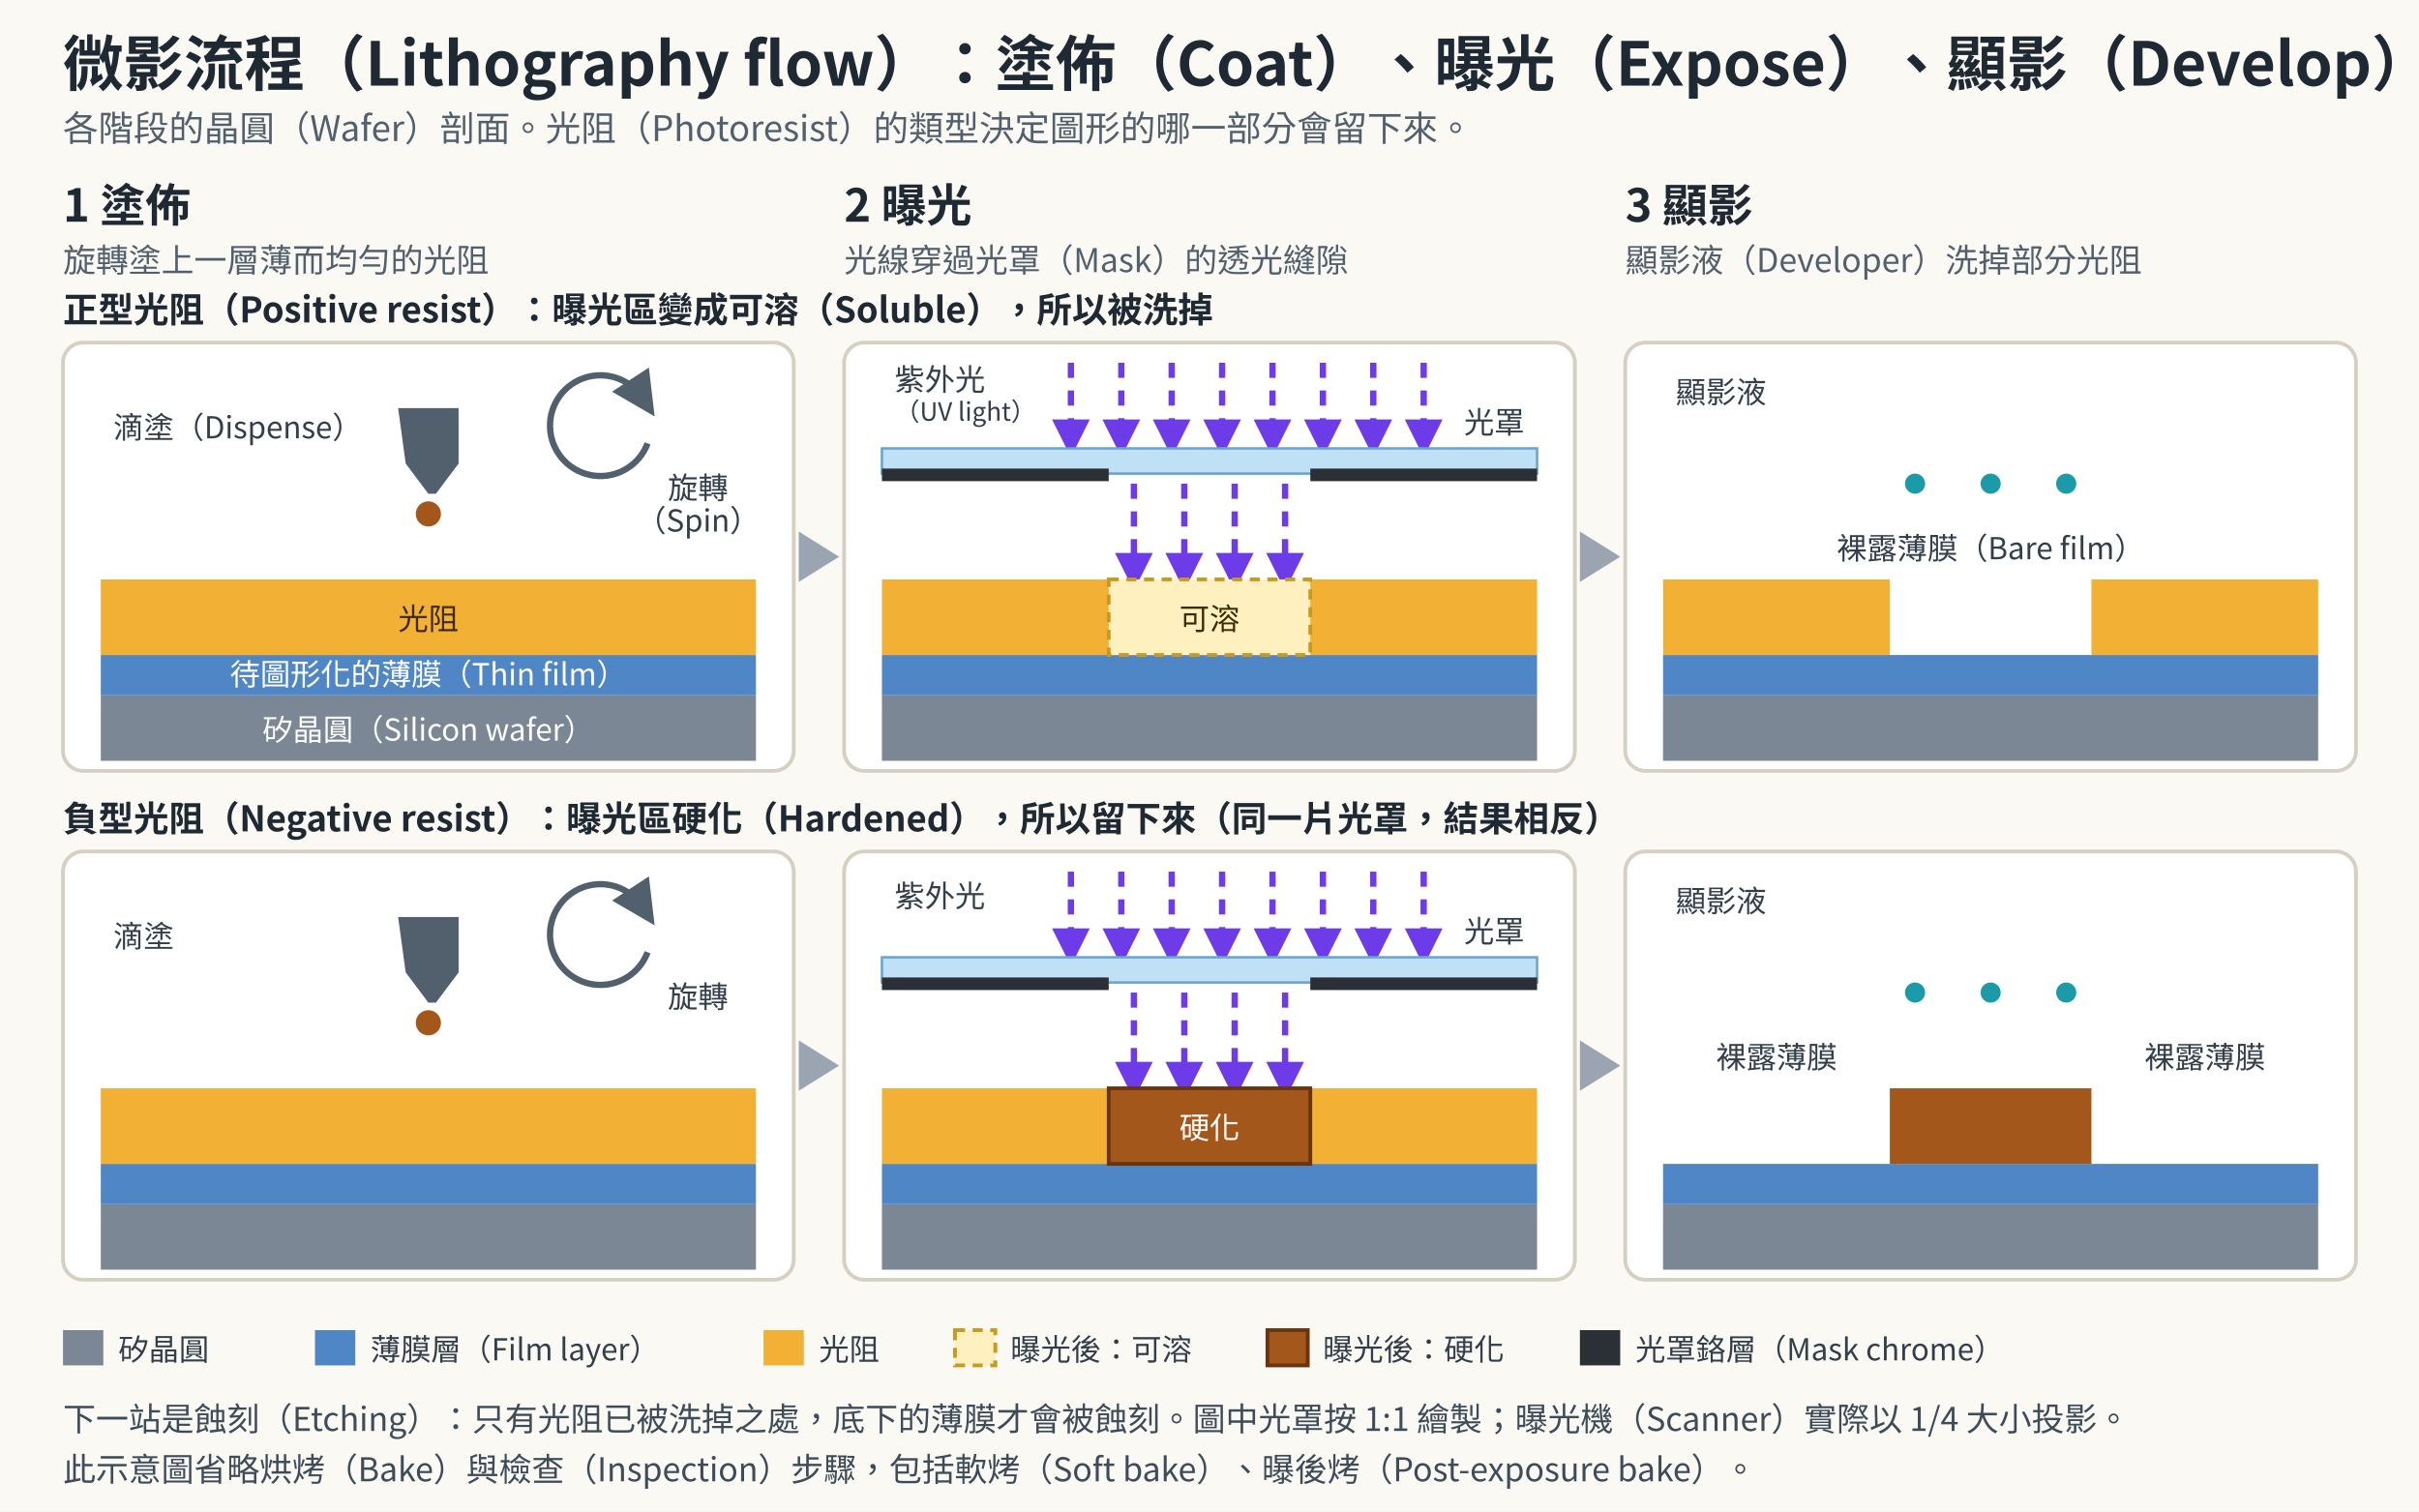
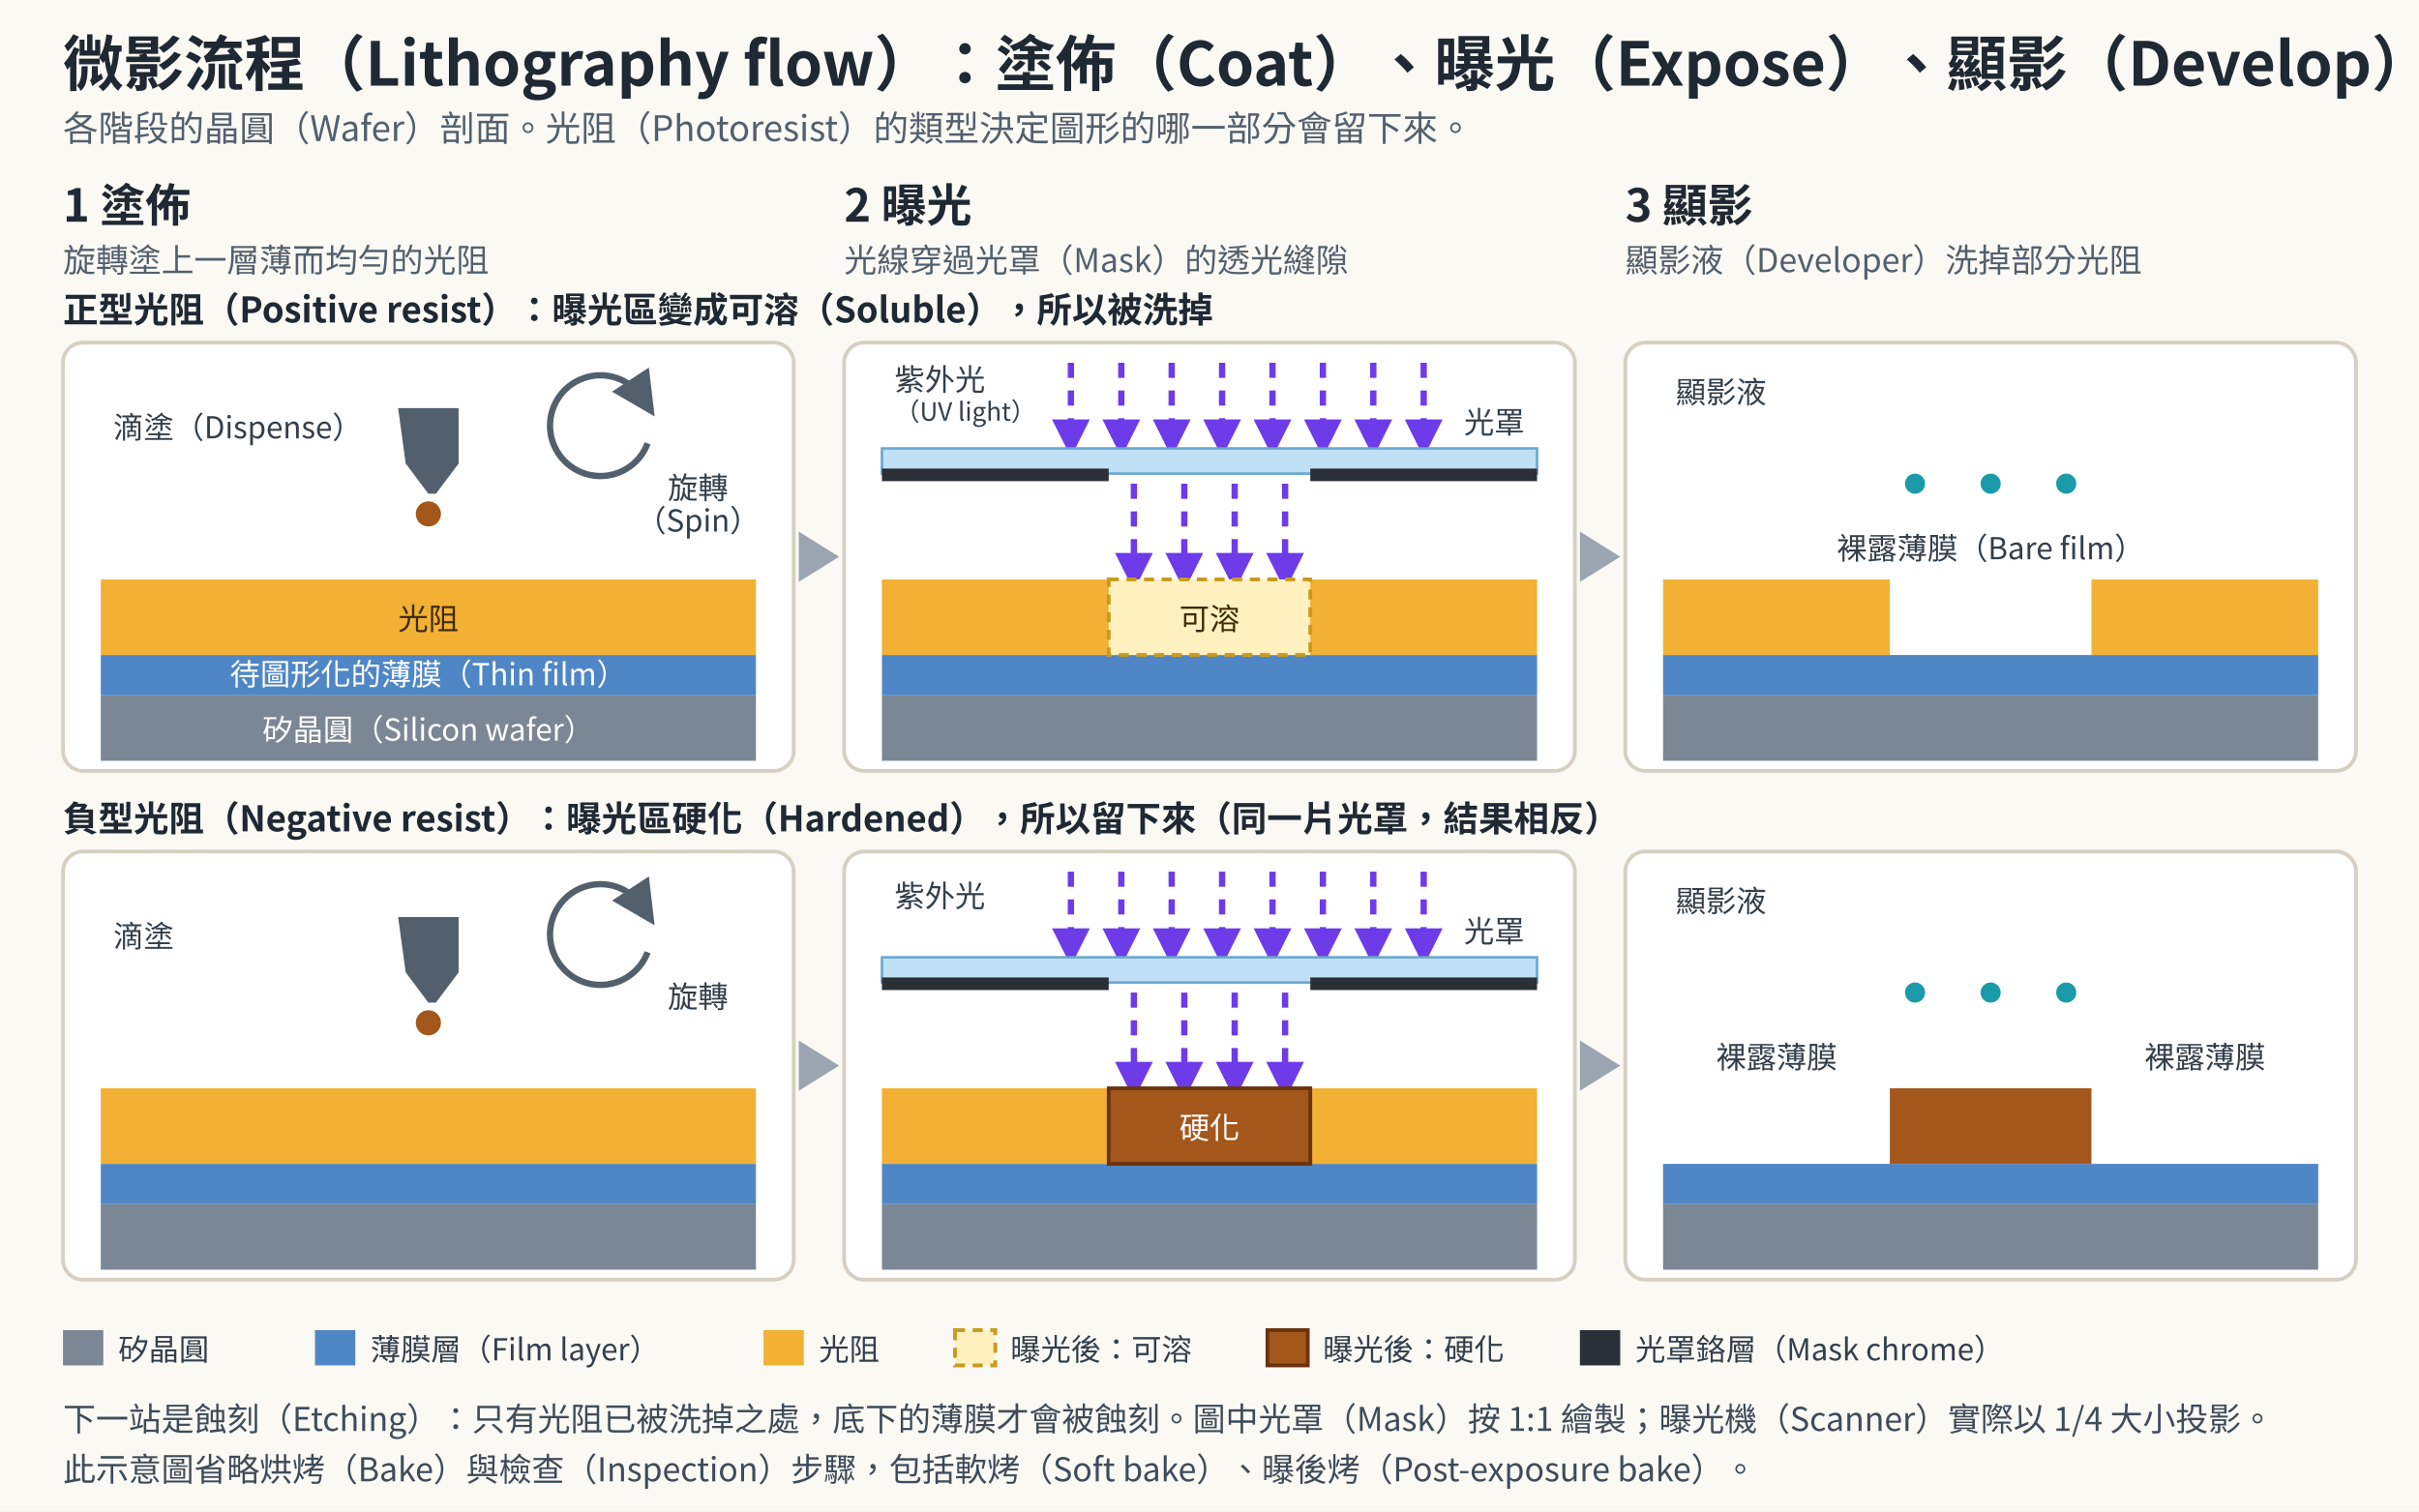
<svg xmlns="http://www.w3.org/2000/svg" xml:lang="zh-Hant-TW" viewBox="0 0 960 600" width="960" height="600" role="img" aria-labelledby="t d">
  <style>
text{font-family:"Noto Sans TC","PingFang TC","Microsoft JhengHei","Noto Sans CJK TC",system-ui,-apple-system,"Segoe UI",Roboto,sans-serif;fill:#1f2933}
.bg{fill:#fbf9f4}
.pbg{fill:#fff;stroke:#d6d0c2;stroke-width:1.5}
.glow{fill:none;stroke:#e8590c;stroke-width:3.5;opacity:0}
.sub{fill:#7b8794}.film{fill:#4f86c6}
.res{fill:#f2b134}.resN{fill:#a4571a}
.expP{fill:#fff1bf;stroke:#c99a1e;stroke-width:1.5;stroke-dasharray:4 3}
.expN{fill:#a4571a;stroke:#6b3410;stroke-width:1.5}
.quartz{fill:#bfe0f5;stroke:#6aa6cf;stroke-width:1}.chrome{fill:#2b2f36}
.beam{stroke:#6d3be8;stroke-width:2.5;stroke-dasharray:6 5}
.nozzle{fill:#52606d}.drop{fill:#a4571a}.ddrop{fill:#1b9aaa}
.spin{fill:none;stroke:#52606d;stroke-width:2.5}
.ovl{fill:#f2b134;opacity:0}
.t1{font-size:24px;font-weight:700}.t2{font-size:14px;fill:#52606d}
.h{font-size:18px;font-weight:700}.hs{font-size:13px;fill:#52606d}
.ban{font-size:14px;font-weight:700}
.lab{font-size:12px;fill:#323f4b}.lab.w{fill:#fff}.lab.d{fill:#3d2a00}
.note{font-size:13px;fill:#3e4c59}.leg{font-size:12px;fill:#323f4b}
.arr{fill:#9aa5b1}
@keyframes gc{0%{opacity:1}30%{opacity:1}33%{opacity:0}100%{opacity:0}}
@keyframes ge{0%{opacity:0}33%{opacity:0}36%{opacity:1}63%{opacity:1}66%{opacity:0}100%{opacity:0}}
@keyframes gd{0%{opacity:0}66%{opacity:0}69%{opacity:1}97%{opacity:1}100%{opacity:0}}
@keyframes drop{0%{transform:translateY(0);opacity:1}20%{transform:translateY(24px);opacity:1}26%{transform:translateY(24px);opacity:0}27%{transform:translateY(0);opacity:0}99%{transform:translateY(0);opacity:0}100%{transform:translateY(0);opacity:1}}
@keyframes ddrop{0%{transform:translateY(0);opacity:1}66%{transform:translateY(0);opacity:1}72%{transform:translateY(0);opacity:1}88%{transform:translateY(14px);opacity:1}94%{transform:translateY(14px);opacity:0}100%{transform:translateY(0);opacity:1}}
@keyframes beam{0%{opacity:.5}33%{opacity:.5}37%{opacity:1}63%{opacity:1}67%{opacity:.5}100%{opacity:.5}}
@keyframes flow{to{stroke-dashoffset:-22}}
@keyframes ex{0%{opacity:1}32%{opacity:1}33%{opacity:0}55%{opacity:1}100%{opacity:1}}
@keyframes ovl{0%{opacity:0}65%{opacity:0}66%{opacity:1}96%{opacity:0}100%{opacity:0}}
@keyframes spin{0%{opacity:1}100%{opacity:1}}
.g-coat{animation:gc 12s infinite}.g-expose{animation:ge 12s infinite}.g-develop{animation:gd 12s infinite}
.drop{animation:drop 12s infinite}.ddrop{animation:ddrop 12s infinite}
.beam{animation:beam 12s infinite,flow 1s linear infinite}
.ex{animation:ex 12s infinite}.ovl{animation:ovl 12s infinite}
@media (prefers-reduced-motion:reduce){.glow,.drop,.ddrop,.beam,.ex,.ovl{animation:none!important}.glow{opacity:0}}
</style>
  <defs>
    <marker id="ah" markerWidth="7" markerHeight="7" refX="3.5" refY="3.5" orient="auto">
      <path d="M0 0L7 3.5L0 7z" fill="#52606d" />
    </marker>
    <marker id="ahv" markerWidth="6" markerHeight="6" refX="3" refY="3" orient="auto">
      <path d="M0 0L6 3L0 6z" fill="#6d3be8" />
    </marker>
  </defs>
  <rect class="bg" width="960" height="600" />
  <text class="t1" x="25" y="34">微影流程（Lithography flow）：塗佈（Coat）、曝光（Expose）、顯影（Develop）</text>
  <text class="t2" x="25" y="56">各階段的晶圓（Wafer）剖面。光阻（Photoresist）的類型決定圖形的哪一部分會留下來。</text>
  <text class="h" x="25" y="88">1  塗佈</text>
  <text class="hs" x="25" y="108">旋轉塗上一層薄而均勻的光阻</text>
  <text class="h" x="335" y="88">2  曝光</text>
  <text class="hs" x="335" y="108">光線穿過光罩（Mask）的透光縫隙</text>
  <text class="h" x="645" y="88">3  顯影</text>
  <text class="hs" x="645" y="108">顯影液（Developer）洗掉部分光阻</text>
  <text class="ban" x="25" y="128">正型光阻（Positive resist）：曝光區變成可溶（Soluble），所以被洗掉</text>
  <g transform="translate(25,136)">
    <rect class="pbg" x="0" y="0" width="290" height="170" rx="8" />
    <rect class="glow g-coat" x="0" y="0" width="290" height="170" rx="8" />
    <rect class="sub" x="15" y="140" width="260" height="26" />
    <rect class="film" x="15" y="124" width="260" height="16" />
    <text class="lab w" x="145" y="158" text-anchor="middle">矽晶圓（Silicon wafer）</text>
    <text class="lab w" x="145" y="136" text-anchor="middle">待圖形化的薄膜（Thin film）</text>
    <rect class="res" x="15" y="94" width="260" height="30" />
    <text class="lab d" x="145" y="114" text-anchor="middle">光阻</text>
    <path class="nozzle" d="M133 26 h24 v22 l-9 12 l-3 0 l-9 -12 z" />
    <text class="lab" x="20" y="38">滴塗（Dispense）</text>
    <circle class="drop" cx="145" cy="68" r="5" />
    <path class="spin" d="M232 40 a20 20 0 1 1 -2 -18" marker-end="url(#ah)" />
    <text class="lab" x="252" y="62" text-anchor="middle">旋轉<tspan x="252" dy="13">（Spin）</tspan>
    </text>
  </g>
  <g transform="translate(335,136)">
    <rect class="pbg" x="0" y="0" width="290" height="170" rx="8" />
    <rect class="glow g-expose" x="0" y="0" width="290" height="170" rx="8" />
    <rect class="sub" x="15" y="140" width="260" height="26" />
    <rect class="film" x="15" y="124" width="260" height="16" />
    <line class="beam" x1="90" y1="8" x2="90" y2="38" marker-end="url(#ahv)" />
    <line class="beam" x1="110" y1="8" x2="110" y2="38" marker-end="url(#ahv)" />
    <line class="beam" x1="130" y1="8" x2="130" y2="38" marker-end="url(#ahv)" />
    <line class="beam" x1="150" y1="8" x2="150" y2="38" marker-end="url(#ahv)" />
    <line class="beam" x1="170" y1="8" x2="170" y2="38" marker-end="url(#ahv)" />
    <line class="beam" x1="190" y1="8" x2="190" y2="38" marker-end="url(#ahv)" />
    <line class="beam" x1="210" y1="8" x2="210" y2="38" marker-end="url(#ahv)" />
    <line class="beam" x1="230" y1="8" x2="230" y2="38" marker-end="url(#ahv)" />
    <line class="beam" x1="115" y1="56" x2="115" y2="91" marker-end="url(#ahv)" />
    <line class="beam" x1="135" y1="56" x2="135" y2="91" marker-end="url(#ahv)" />
    <line class="beam" x1="155" y1="56" x2="155" y2="91" marker-end="url(#ahv)" />
    <line class="beam" x1="175" y1="56" x2="175" y2="91" marker-end="url(#ahv)" />
    <rect class="quartz" x="15" y="42" width="260" height="10" />
    <rect class="chrome" x="15" y="50" width="90" height="5" />
    <rect class="chrome" x="185" y="50" width="90" height="5" />
    <text class="lab" x="20" y="19">紫外光<tspan x="20" dy="12" font-size="10">（UV light）</tspan>
    </text>
    <text class="lab" x="270" y="36" text-anchor="end">光罩</text>
    <rect class="res" x="15" y="94" width="260" height="30" />
    <rect class="expP ex" x="105" y="94" width="80" height="30" />
    <text class="lab d ex" x="145" y="114" text-anchor="middle">可溶</text>
  </g>
  <g transform="translate(645,136)">
    <rect class="pbg" x="0" y="0" width="290" height="170" rx="8" />
    <rect class="glow g-develop" x="0" y="0" width="290" height="170" rx="8" />
    <rect class="sub" x="15" y="140" width="260" height="26" />
    <rect class="film" x="15" y="124" width="260" height="16" />
    <text class="lab" x="20" y="24">顯影液</text>
    <circle class="ddrop" cx="115" cy="56" r="4" />
    <circle class="ddrop" cx="145" cy="56" r="4" />
    <circle class="ddrop" cx="175" cy="56" r="4" />
    <rect class="res" x="15" y="94" width="90" height="30" />
    <rect class="res" x="185" y="94" width="90" height="30" />
    <rect class="ovl" x="105" y="94" width="80" height="30" />
    <text class="lab" x="145" y="86" text-anchor="middle">裸露薄膜（Bare film）</text>
  </g>
  <path class="arr" d="M317 211 l16 10 l-16 10 z" />
  <path class="arr" d="M627 211 l16 10 l-16 10 z" />
  <text class="ban" x="25" y="330">負型光阻（Negative resist）：曝光區硬化（Hardened），所以留下來（同一片光罩，結果相反）</text>
  <g transform="translate(25,338)">
    <rect class="pbg" x="0" y="0" width="290" height="170" rx="8" />
    <rect class="glow g-coat" x="0" y="0" width="290" height="170" rx="8" />
    <rect class="sub" x="15" y="140" width="260" height="26" />
    <rect class="film" x="15" y="124" width="260" height="16" />
    <rect class="res" x="15" y="94" width="260" height="30" />
    <path class="nozzle" d="M133 26 h24 v22 l-9 12 l-3 0 l-9 -12 z" />
    <text class="lab" x="20" y="38">滴塗</text>
    <circle class="drop" cx="145" cy="68" r="5" />
    <path class="spin" d="M232 40 a20 20 0 1 1 -2 -18" marker-end="url(#ah)" />
    <text class="lab" x="252" y="62" text-anchor="middle">旋轉</text>
  </g>
  <g transform="translate(335,338)">
    <rect class="pbg" x="0" y="0" width="290" height="170" rx="8" />
    <rect class="glow g-expose" x="0" y="0" width="290" height="170" rx="8" />
    <rect class="sub" x="15" y="140" width="260" height="26" />
    <rect class="film" x="15" y="124" width="260" height="16" />
    <line class="beam" x1="90" y1="8" x2="90" y2="38" marker-end="url(#ahv)" />
    <line class="beam" x1="110" y1="8" x2="110" y2="38" marker-end="url(#ahv)" />
    <line class="beam" x1="130" y1="8" x2="130" y2="38" marker-end="url(#ahv)" />
    <line class="beam" x1="150" y1="8" x2="150" y2="38" marker-end="url(#ahv)" />
    <line class="beam" x1="170" y1="8" x2="170" y2="38" marker-end="url(#ahv)" />
    <line class="beam" x1="190" y1="8" x2="190" y2="38" marker-end="url(#ahv)" />
    <line class="beam" x1="210" y1="8" x2="210" y2="38" marker-end="url(#ahv)" />
    <line class="beam" x1="230" y1="8" x2="230" y2="38" marker-end="url(#ahv)" />
    <line class="beam" x1="115" y1="56" x2="115" y2="91" marker-end="url(#ahv)" />
    <line class="beam" x1="135" y1="56" x2="135" y2="91" marker-end="url(#ahv)" />
    <line class="beam" x1="155" y1="56" x2="155" y2="91" marker-end="url(#ahv)" />
    <line class="beam" x1="175" y1="56" x2="175" y2="91" marker-end="url(#ahv)" />
    <rect class="quartz" x="15" y="42" width="260" height="10" />
    <rect class="chrome" x="15" y="50" width="90" height="5" />
    <rect class="chrome" x="185" y="50" width="90" height="5" />
    <text class="lab" x="20" y="22">紫外光</text>
    <text class="lab" x="270" y="36" text-anchor="end">光罩</text>
    <rect class="res" x="15" y="94" width="260" height="30" />
    <rect class="expN ex" x="105" y="94" width="80" height="30" />
    <text class="lab w ex" x="145" y="114" text-anchor="middle">硬化</text>
  </g>
  <g transform="translate(645,338)">
    <rect class="pbg" x="0" y="0" width="290" height="170" rx="8" />
    <rect class="glow g-develop" x="0" y="0" width="290" height="170" rx="8" />
    <rect class="sub" x="15" y="140" width="260" height="26" />
    <rect class="film" x="15" y="124" width="260" height="16" />
    <text class="lab" x="20" y="24">顯影液</text>
    <circle class="ddrop" cx="115" cy="56" r="4" />
    <circle class="ddrop" cx="145" cy="56" r="4" />
    <circle class="ddrop" cx="175" cy="56" r="4" />
    <rect class="resN" x="105" y="94" width="80" height="30" />
    <rect class="ovl" x="15" y="94" width="90" height="30" />
    <rect class="ovl" x="185" y="94" width="90" height="30" />
    <text class="lab" x="60" y="86" text-anchor="middle">裸露薄膜</text>
    <text class="lab" x="230" y="86" text-anchor="middle">裸露薄膜</text>
  </g>
  <path class="arr" d="M317 413 l16 10 l-16 10 z" />
  <path class="arr" d="M627 413 l16 10 l-16 10 z" />
  <g>
    <rect class="sub" x="25" y="528" width="16" height="14" />
    <text class="leg" x="47" y="540">矽晶圓</text>
    <rect class="film" x="125" y="528" width="16" height="14" />
    <text class="leg" x="147" y="540">薄膜層（Film layer）</text>
    <rect class="res" x="303" y="528" width="16" height="14" />
    <text class="leg" x="325" y="540">光阻</text>
    <rect class="expP" x="379" y="528" width="16" height="14" />
    <text class="leg" x="401" y="540">曝光後：可溶</text>
    <rect class="expN" x="503" y="528" width="16" height="14" />
    <text class="leg" x="525" y="540">曝光後：硬化</text>
    <rect class="chrome" x="627" y="528" width="16" height="14" />
    <text class="leg" x="649" y="540">光罩鉻層（Mask chrome）</text>
  </g>
-   <text class="note" x="25" y="568">下一站是蝕刻（Etching）：只有光阻已被洗掉之處，底下的薄膜才會被蝕刻。圖中光罩按 1:1 繪製；曝光機（Scanner）實際以 1/4 大小投影。</text>
+   <text class="note" x="25" y="568">下一站是蝕刻（Etching）：只有光阻已被洗掉之處，底下的薄膜才會被蝕刻。圖中光罩（Mask）按 1:1 繪製；曝光機（Scanner）實際以 1/4 大小投影。</text>
  <text class="note" x="25" y="588">此示意圖省略烘烤（Bake）與檢查（Inspection）步驟，包括軟烤（Soft bake）、曝後烤（Post-exposure bake）。</text>
</svg>
